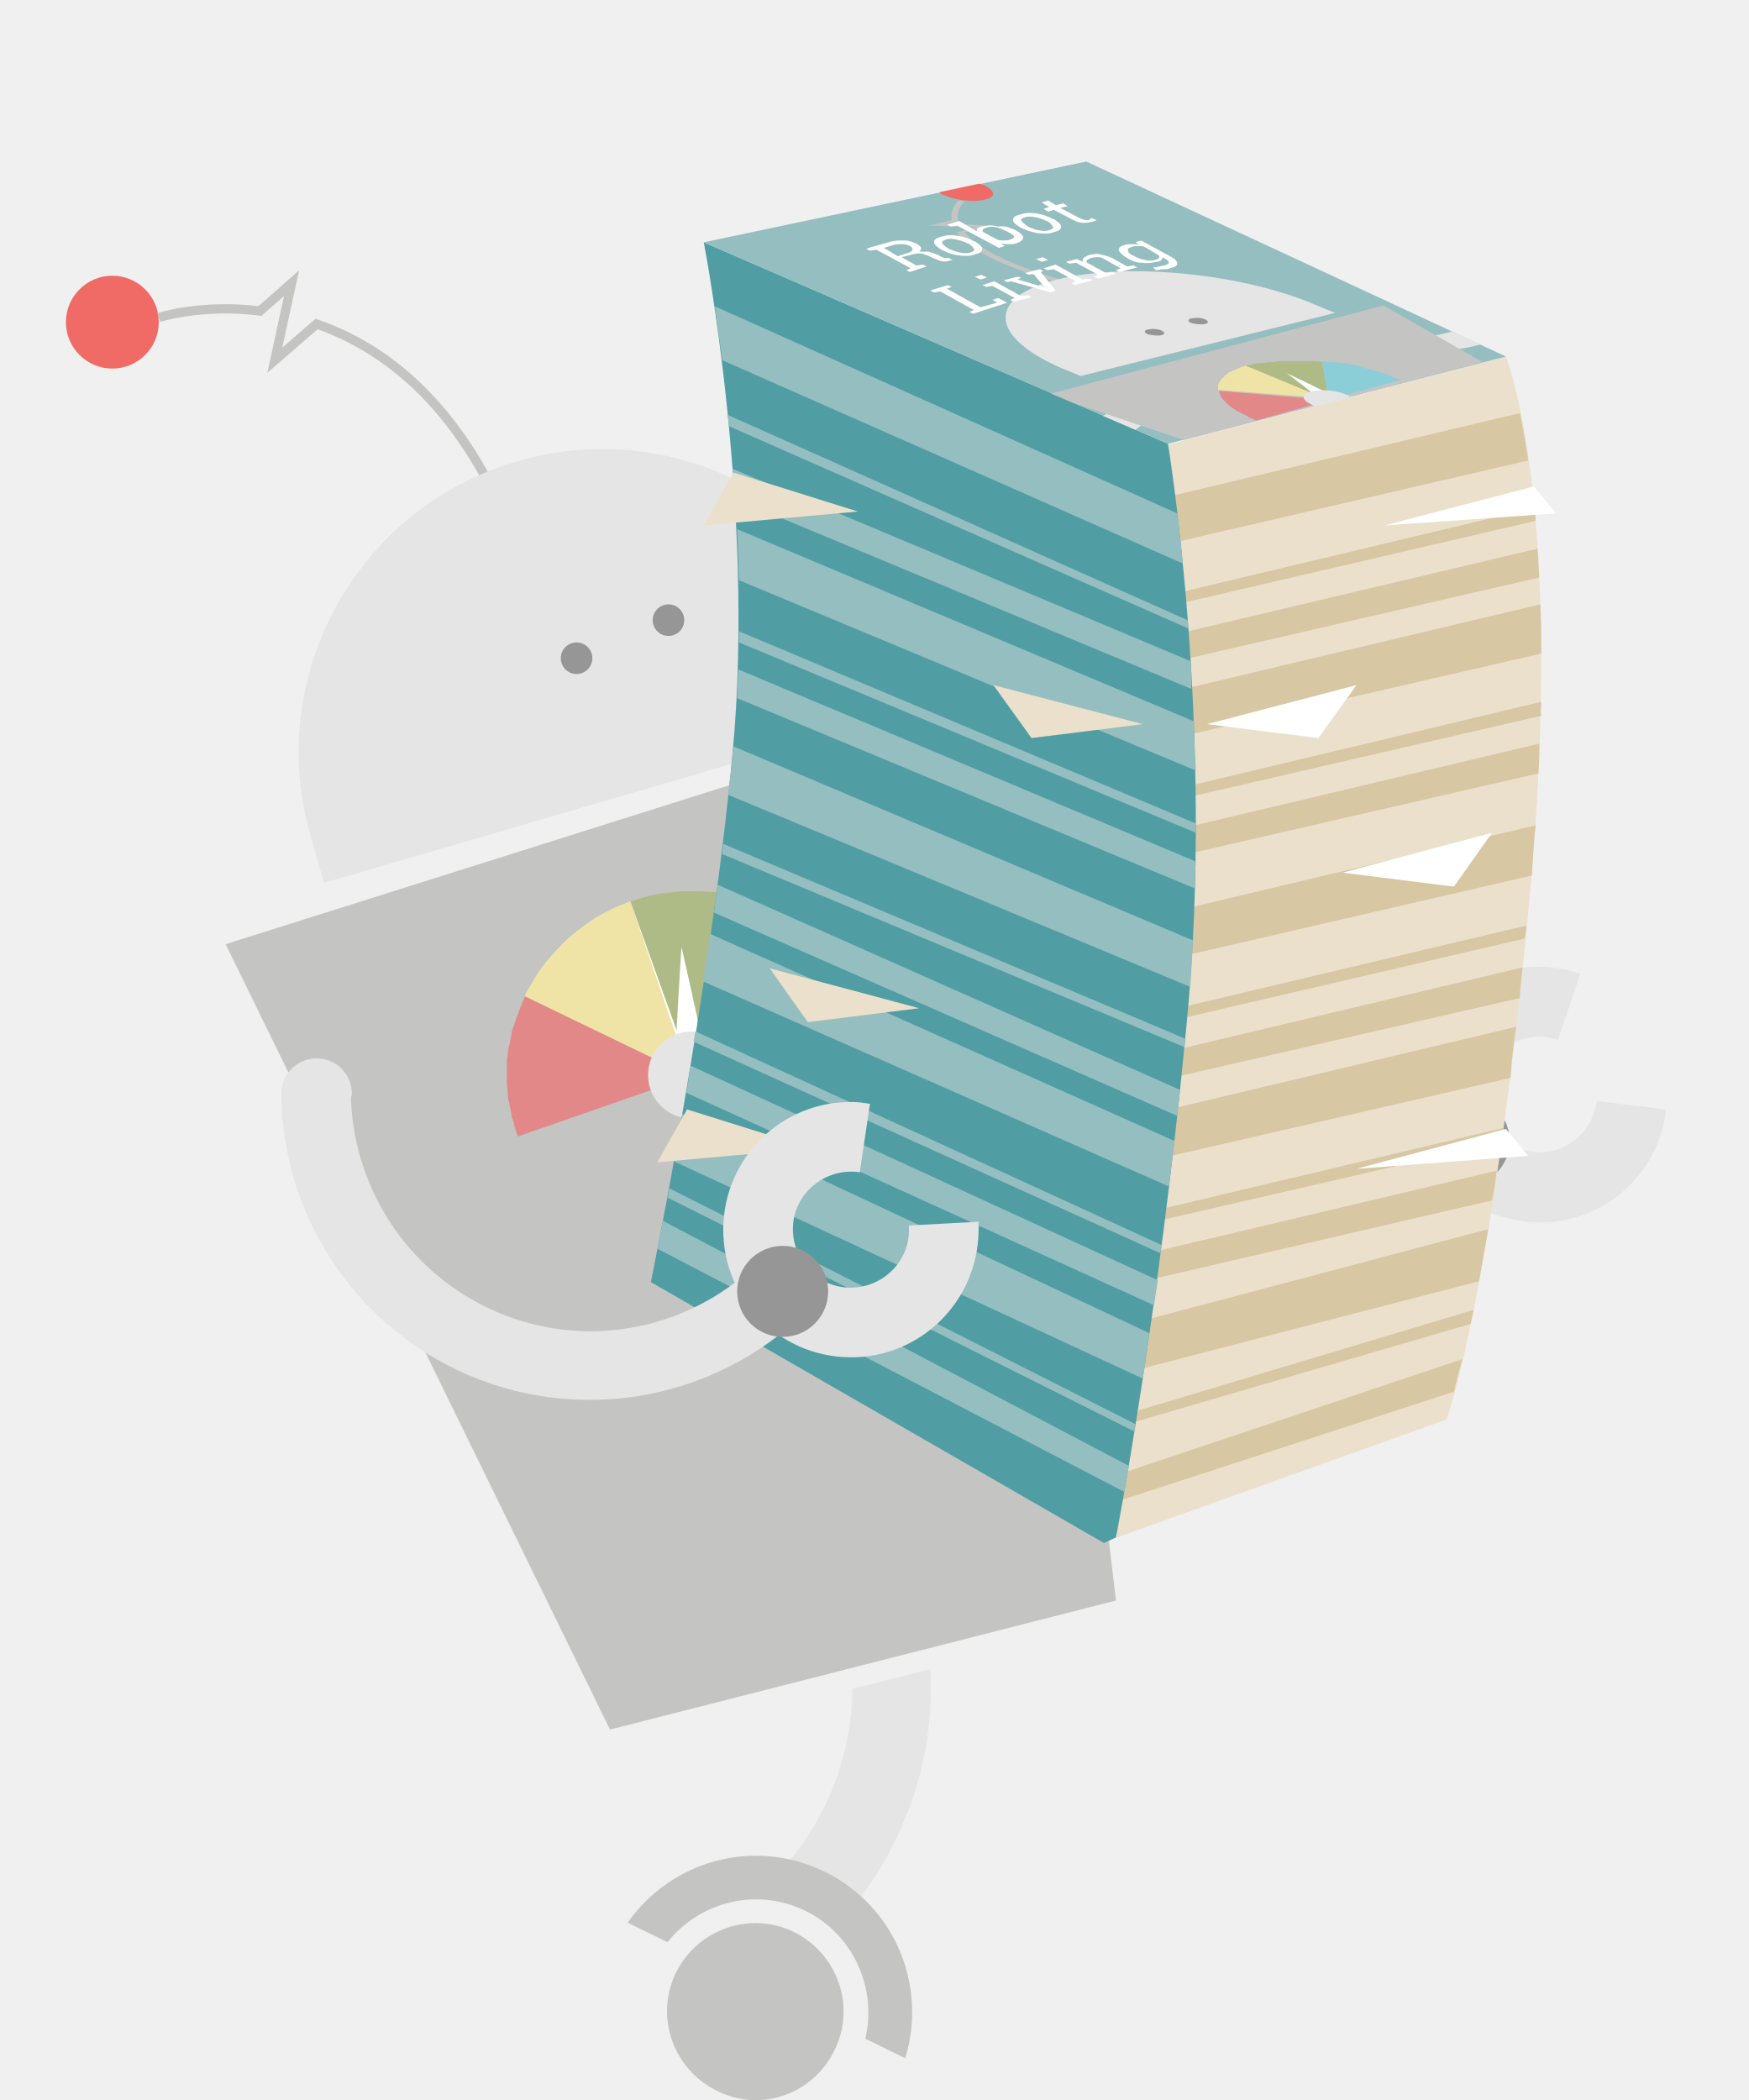
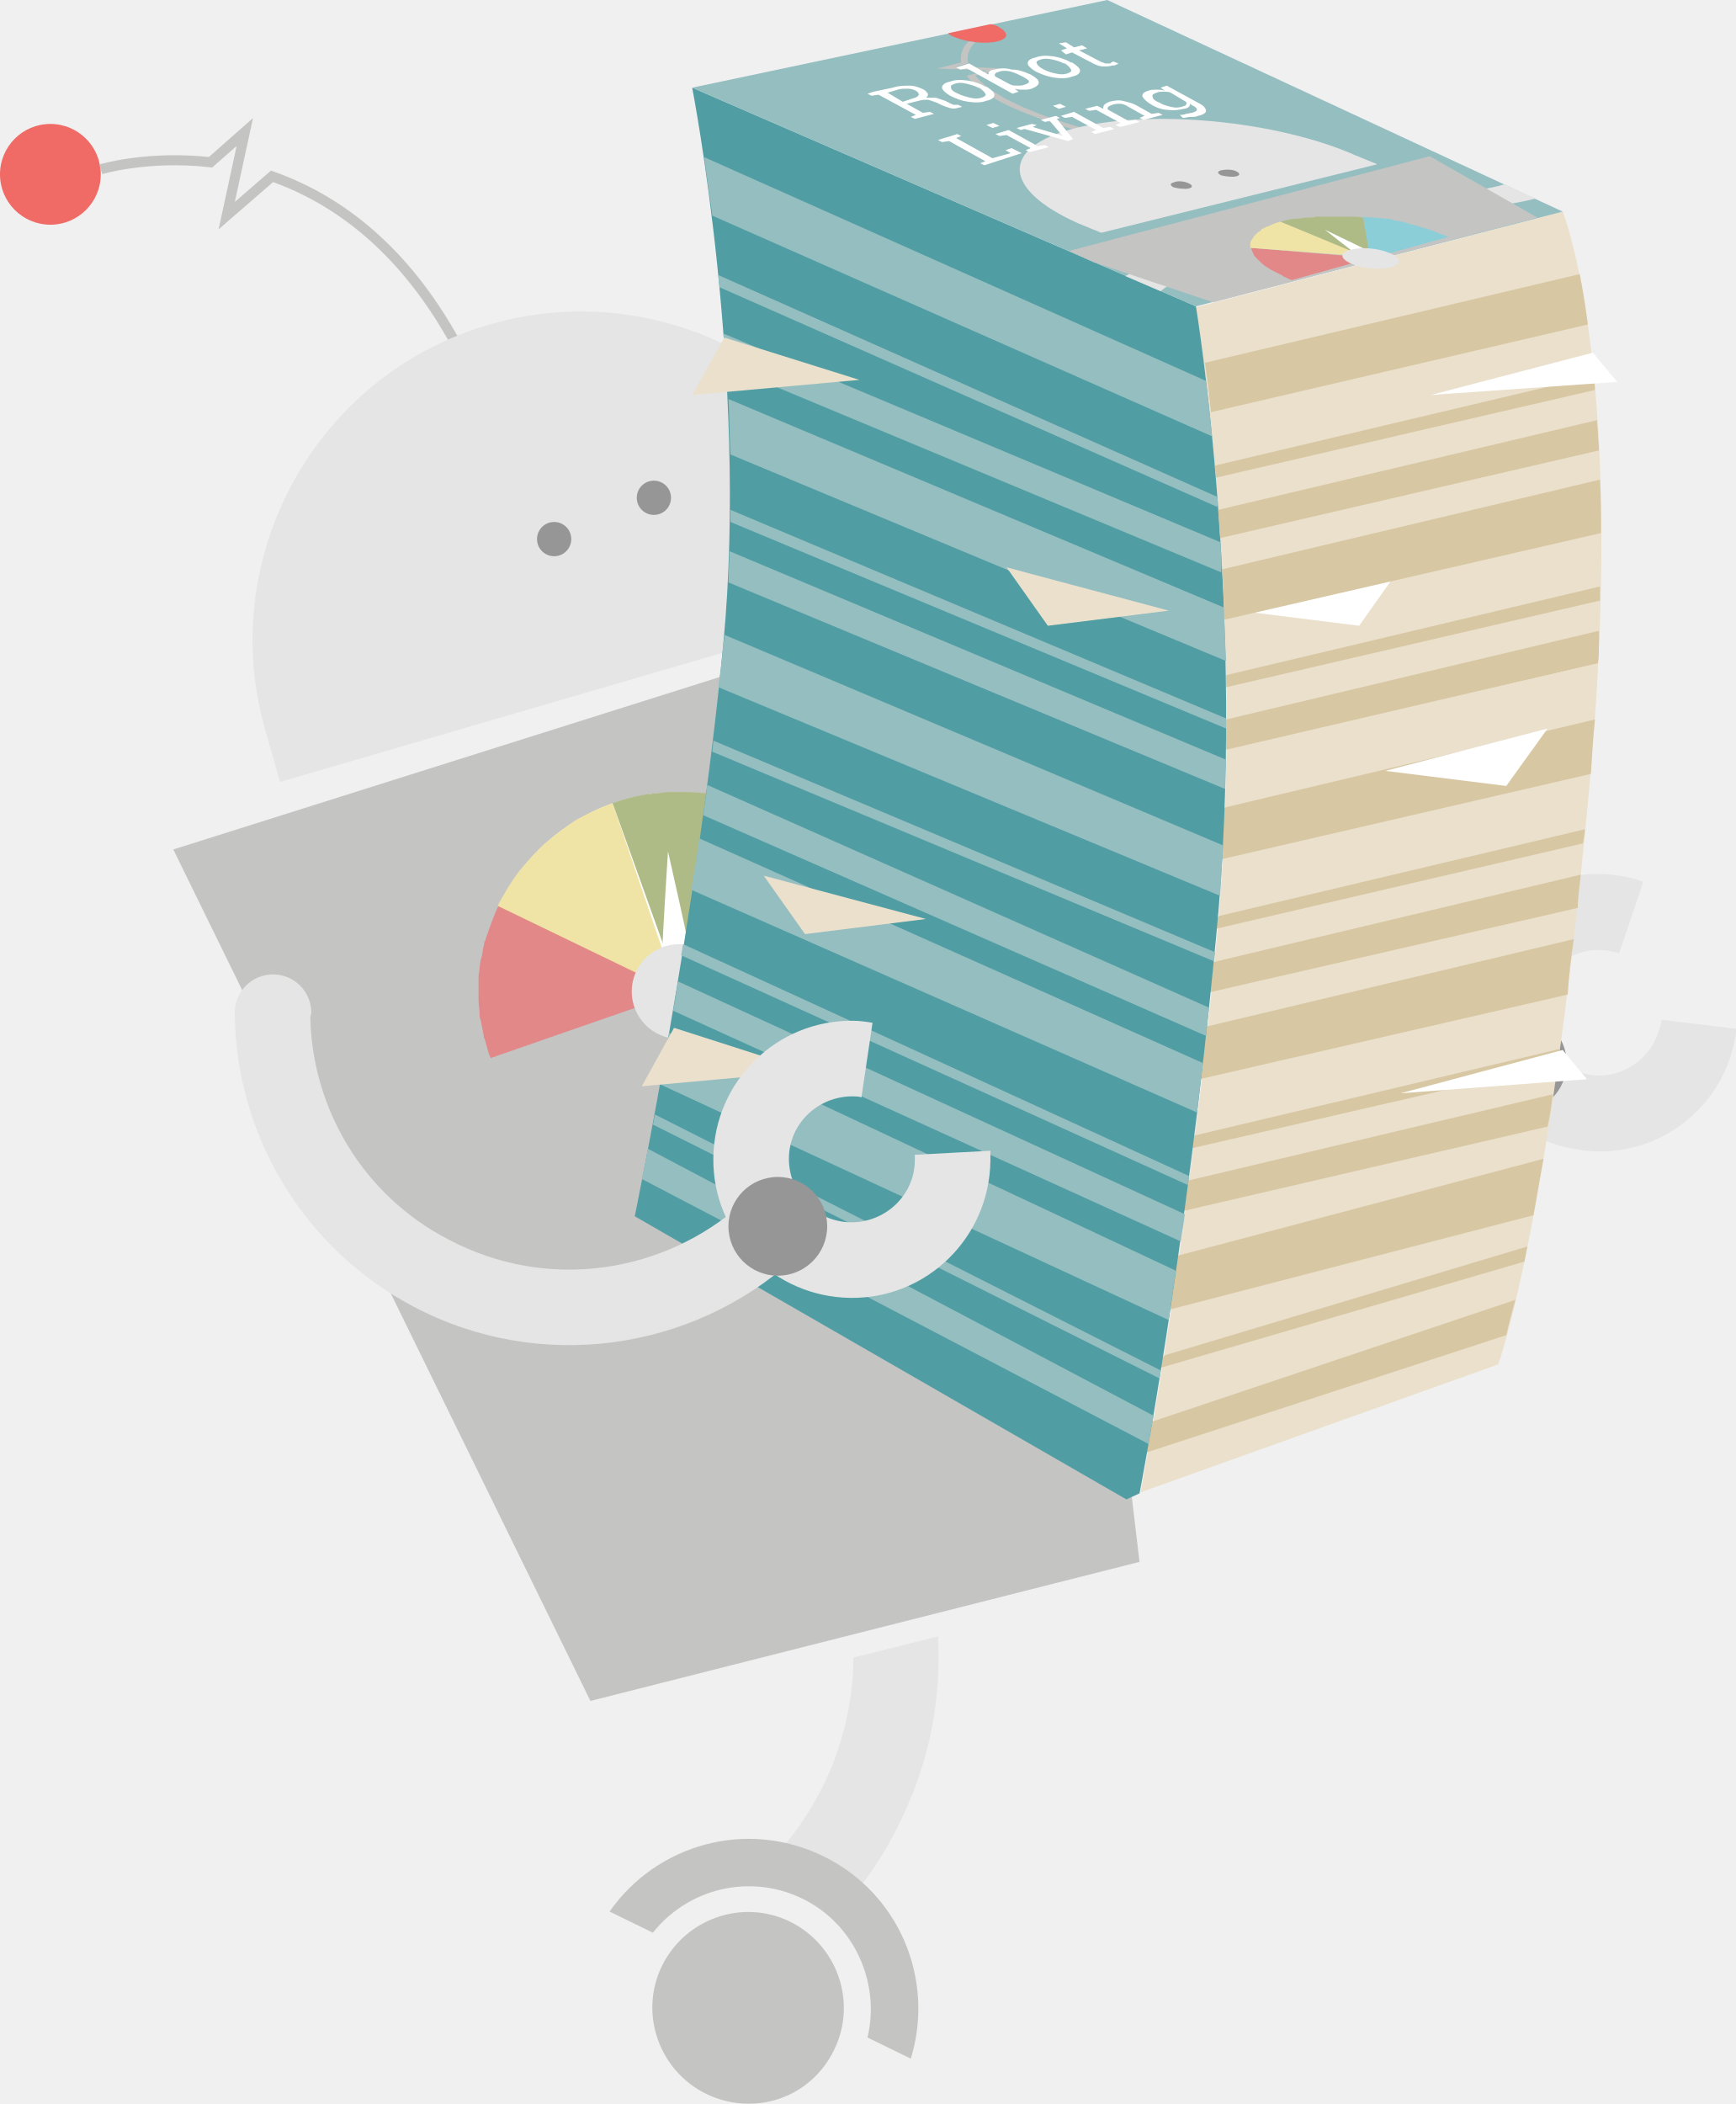
- <svg xmlns="http://www.w3.org/2000/svg" class="large-robot" id="Magazine" width="188.3" height="226.2" viewBox="0 0 188.3 226.2" aria-hidden="true">
-   <style>.magazine0{fill:none}.magazine1{fill:#e5e5e5}.magazine2{fill:#969696}.magazine3{fill:#eae0cc}.magazine4{fill:#d7c7a3}.magazine5{fill:#f06a66}.magazine6{fill:none;stroke:#c4c4c3;stroke-miterlimit:10}.magazine7{fill:#c4c4c3}.magazine8{fill:#FFF}.magazine9{fill:#e28888}.magazine10{fill:#efe4a6}.magazine11{fill:#39c3de}.magazine12{fill:#afbb87}.magazine13{fill:#509ea3}.magazine14{fill:#95bec0}.magazine15{fill:#8cced8}</style>
-   <path class="magazine0" d="M162.2 38.4l-36.4 9.5-5.5 117.7 35.5-12.7s4.9-13.2 8.9-55.7c4-42.6-2.5-58.8-2.5-58.8z" />
-   <path class="magazine1" d="M154.2 121c-7.1 7.7-18.5 10.6-28.7 6.4-9.1-3.7-14.9-12-15.9-21.2l-7.4.8c1.2 11.8 8.8 22.5 20.5 27.3 13.2 5.4 27.9 1.7 37-8.2l-5.5-5.1z" />
-   <path class="magazine1" d="M172 118.6c0 .2 0 .3-.1.5-.7 3.4-4 5.6-7.3 4.9-3.4-.7-5.6-4-4.9-7.3.7-3.4 4-5.6 7.3-4.9.3.1.6.1.8.2l2.4-7.1c-.6-.2-1.2-.4-1.8-.5-7.5-1.5-14.7 3.4-16.1 10.9-1.5 7.5 3.4 14.7 10.9 16.1 7.5 1.5 14.7-3.4 16.1-10.9.1-.3.1-.7.1-1l-7.4-.9z" />
-   <circle class="magazine2" cx="157.7" cy="122.9" r="4.9" />
-   <path class="magazine3" d="M162.2 38.4l-36.4 9.5-5.5 117.7 35.5-12.7s4.9-13.2 8.9-55.7c4-42.6-2.5-58.8-2.5-58.8z" />
-   <path class="magazine4" d="M125.3 58.3v.4l39.3-9.1c-.3-2-.6-3.7-.9-5.1l-38.3 9.1-.1 4.7zM125.4 65.4l40-9.3c0-.5-.1-.9-.1-1.4l-38.6 9.2-1.3 1.5zM165.6 59.1L125 68.7v2.9l40.8-9.4c-.1-1.1-.1-2.1-.2-3.1zM165.9 65.1l-39.2 9.3.6 4.9 38.7-8.9c0-1.9 0-3.7-.1-5.3zM166 75.6l-37.3 8.9-1.3 1.5 38.6-8.9c-.1-.5 0-1 0-1.5zM165.8 80.1L127 89.3v2.9l38.7-8.9c.1-1.2.1-2.2.1-3.2zM165.4 88.9l-39.1 9.3.6 4.9 38.1-8.8c.1-1.9.2-3.7.4-5.4zM164.4 99.7l-36.3 8.6-1.3 1.5 37.4-8.7c.1-.5.2-.9.2-1.4zM164 104.2l-37.4 8.9v2.9l37.1-8.5c0-1.2.2-2.2.3-3.3zM163.3 110.6l-39.5 9.4.6 4.9 38.3-8.8c.1-1.8.3-3.6.6-5.5zM161.9 121.5l-36.3 8.6-1.3 1.5 37.4-8.6c.1-.5.1-1 .2-1.5zM161.2 126.1l-37.2 8.8v2.9l36.7-8.5c.2-1.1.4-2.1.5-3.2zM121.1 147.9l38.2-9.9c.3-1.7.6-3.5 1-5.6l-38.9 10.3-.3 5.2zM158.7 141.1l-36 10.8-1.3 1.5 37-10.8.3-1.5zM120.4 161.7l36.2-11.8c.2-.9.5-2.1.9-3.5l-37 12.4-.1 2.9z" />
-   <circle class="magazine5" cx="12.1" cy="34.7" r="5" />
-   <path class="magazine6" d="M54.8 56.6c-5.6-13.3-13.5-19.2-20.7-21.7l-4.5 3.9 1.8-8.3-3.4 3c-6.3-.8-10.9.7-10.9.7" />
-   <path class="magazine1" d="M55.7 49.7c-17.3 5-27.3 23.2-22.2 40.5l1.4 4.9 62.7-18.3-1.4-4.9c-5-17.3-23.2-27.3-40.5-22.2z" />
-   <circle class="magazine2" cx="62.1" cy="70.9" r="1.7" />
-   <circle class="magazine2" cx="72" cy="66.8" r="1.7" />
-   <path class="magazine7" d="M120.2 172.4l-54.5 13.9-41.4-84.6 84.3-26.6z" />
-   <circle class="magazine8" cx="74.5" cy="115.8" r="19.8" />
-   <path class="magazine7" d="M103.425 126.695L58.57 142.323l-6.514-18.697 44.854-15.628z" />
-   <path class="magazine9" d="M56.6 107.2c-.5 1.1-.9 2.2-1.3 3.4 0 .1 0 .1-.1.2-.1.5-.2 1-.3 1.6 0 .1-.1.2-.1.3-.1.5-.1 1-.2 1.5v2.5c0 .4.1.9.1 1.3 0 .2 0 .4.1.6l.3 1.5c0 .1 0 .3.1.4.2.6.3 1.3.6 1.9l18.7-6.5-17.9-8.7z" />
-   <path class="magazine10" d="M67.9 97.1c-1.1.4-2.2.9-3.3 1.5-.1 0-.1.1-.2.1-.5.3-.9.6-1.3.9-.1.1-.2.1-.3.2-.4.3-.8.6-1.1.9-.1.1-.3.2-.4.3-.3.3-.7.6-1 1l-.4.4c-.3.3-.6.7-.9 1-.1.2-.3.3-.4.5-.3.4-.6.8-.9 1.3-.1.1-.1.2-.2.3-.3.6-.7 1.1-1 1.8l17.8 8.6-6.4-18.8z" />
-   <path class="magazine11" d="M83.1 98c1.1.5 2.1 1.2 3.1 1.9l.1.1c.4.3.8.7 1.2 1 .1.1.2.1.3.2.4.3.7.7 1 1 .1.1.2.2.3.4.3.3.6.7.9 1.1.1.2.3.3.4.5.3.4.5.7.7 1.1.1.2.2.3.3.5.3.4.5.9.7 1.4.1.1.1.2.2.3.3.6.5 1.2.8 1.8l-18.7 6.5L83.1 98z" />
-   <path class="magazine12" d="M67.9 97.1c1.1-.4 2.3-.7 3.5-.9h.2c.5-.1 1.1-.1 1.6-.2h2.4c.5 0 .9.1 1.4.1.2 0 .4 0 .6.1.4.1.9.2 1.3.3.2 0 .4.1.6.1.5.1 1 .3 1.5.5.1 0 .2.1.4.1.6.2 1.2.5 1.8.8l-8.6 17.8-6.7-18.7z" />
-   <path class="magazine8" d="M75.8 113.3c.1.8-.5 1.5-1.4 1.6-.8.1-1.5-.5-1.6-1.4-.1-.8.6-11.5.6-11.5s2.4 10.5 2.4 11.3z" />
-   <circle class="magazine1" cx="74.5" cy="115.8" r="4.7" />
-   <path class="magazine13" d="M125.8 47.8l-50-21.7s5.6 28.6 3.1 55.1c-2.5 26.4-8.8 56.9-8.8 56.9l48.8 28.1 1.3-.6s4.6-23.6 7.6-55.2c3.1-31.8-2-62.6-2-62.6z" />
-   <path class="magazine14" d="M75.8 26.1l41.2-8.7 45.2 21-36.4 9.4z" />
-   <path class="magazine8" d="M130 78l16.1-4.2-4.1 5.7zM146.1 125.9l16.1-4.3 2.4 2.9zM144.6 94l16.1-4.3-4.1 5.8zM149.1 56.6l16.1-4.2 2.4 2.9z" />
-   <path class="magazine1" d="M156.4 35.7c-1.7.5-3.9.8-6.4.8l1.5 1.6c3-.1 5.8-.4 8-1l-3.1-1.4zM122.3 46.3c1-.9 2.8-1.6 5.3-2l-2.7-1.5c-2.6.4-4.7 1.1-6.1 2l3.5 1.5z" />
-   <path class="magazine5" d="M101.9 21.1c1.2.5 3.1.7 4.2.4 1.2-.3 1.1-.9 0-1.5-.2-.1-.5-.2-.7-.2l-4.2.9c.1.2.4.3.7.4z" />
-   <path class="magazine7" d="M115.6 30.9c-6.7-1.8-10.9-3.7-12.5-5.8V25l2-.5-5-.2 2.4-.6c-.2-1.3.7-2.1.8-2.1l.6.1s-1 .8-.7 2.1l-1.3.3 5 .2-3 .7c1.6 2 5.7 3.9 12.1 5.6l-.4.3z" />
-   <path class="magazine1" d="M113.9 30.1c-7.6 1.9-7.4 6.1.3 9.5l2.2.9 27.4-6.8-2.2-.9c-7.7-3.3-20.1-4.6-27.7-2.7z" />
-   <path class="magazine2" d="M125.1 35.6c.4.2.4.4 0 .5-.4.1-1.1 0-1.5-.1-.4-.2-.4-.4 0-.5.4-.1 1-.1 1.5.1zM129.8 34.4c.4.2.4.4 0 .5-.4.1-1.1 0-1.5-.1-.4-.2-.4-.4 0-.5.5-.1 1.1-.1 1.5.1z" />
-   <path class="magazine7" d="M115.6 43.4l11.9 4 32.2-8.4-10.7-6.1-35.8 9.5z" />
-   <path class="magazine9" d="M131.3 42.1c0 .3.2.5.3.8l.3.3s0 .1.1.1l.3.3.1.1c.1.1.3.2.4.3.1 0 .1.1.2.1.1.1.3.2.5.3.1 0 .1.1.2.1l.6.3c.1 0 .1.1.1.1.3.1.6.3.9.4l7.9-2.2-11.9-1z" />
-   <path class="magazine10" d="M134.2 39.4c-.5.1-.9.3-1.3.5h-.1c-.2.1-.3.2-.4.2 0 0-.1 0-.1.1-.1.1-.2.2-.3.2l-.1.1-.2.2-.1.1c-.1.1-.1.2-.2.3 0 0 0 .1-.1.1 0 .1-.1.2-.1.3v.5l11.9.9-8.9-3.5z" />
-   <path class="magazine15" d="M142.4 38.9c.7.1 1.5.1 2.2.2h.1c.3 0 .6.1.9.2h.2c.3.1.6.1.8.2.1 0 .2 0 .3.1.3.1.5.1.8.2.1 0 .2.1.3.1.2.1.5.1.7.2.1 0 .2.1.3.1.3.1.5.2.8.3.1 0 .1 0 .2.1l.9.3-7.9 2.2-.6-4.2z" />
-   <path class="magazine12" d="M134.2 39.4c.5-.1 1-.3 1.6-.3h.1c.3 0 .5-.1.8-.1h.2c.2 0 .5 0 .8-.1h3.5c.4 0 .8 0 1.2.1l.7 4.1-8.9-3.7z" />
-   <path class="magazine8" d="M143.1 42.4c.3.2.2.3-.2.4s-1 0-1.2-.2-3.1-2.4-3.1-2.4 4.2 2 4.5 2.2z" />
-   <path class="magazine1" d="M145 42.5c-1.2-.5-2.9-.6-3.9-.3s-.9.9.2 1.4c.1.1.3.1.4.2l3.7-1c-.1-.2-.2-.2-.4-.3z" />
-   <path class="magazine8" d="M95.7 26.1c.6-.2 1.1-.2 1.7-.2.5 0 1 .2 1.4.4.2.1.4.3.4.4 0 .1 0 .3-.2.4h1l.9.3.4.2c.1.1.3.1.4.2h.5l.4.2-.4.1c-.3.1-.6.1-.9 0-.3-.1-.6-.2-.8-.3l-.4-.2c-.3-.1-.5-.2-.9-.3-.3 0-.6 0-.9.1l-1.2.3 1.6.9.7-.1.4.2-1.8.6-.4-.2.5-.2-3.7-2-.7.1-.4-.2.6-.2 1.8-.5zm1 1.5l.9-.3c.4-.1.6-.2.7-.4 0-.1-.1-.3-.3-.4-.2-.1-.5-.2-.8-.2-.3 0-.7 0-1 .1l-1 .3 1.5.9zM101.4 26.9c-.5-.3-.8-.6-.8-.8 0-.3.3-.5.8-.6.5-.2 1.1-.2 1.8-.1.6.1 1.2.3 1.7.6h.1c.5.3.8.6.8.8 0 .3-.3.5-.8.6-.5.2-1.1.2-1.8.1s-1.2-.3-1.8-.6zm.8-.1c.4.2.8.3 1.2.4.4.1.8.1 1.1 0 .3-.1.5-.2.4-.4-.1-.2-.3-.4-.6-.6h-.1c-.4-.2-.8-.3-1.2-.4-.4-.1-.8-.1-1.1 0-.3.1-.5.2-.4.4 0 .1.2.3.7.6zM109.4 24.8c.5.3.8.5.8.8 0 .2-.2.4-.7.6-.3.1-.5.1-.8.1-.3 0-.6 0-.9-.1l.4.3-.6.2-4.5-2.4-.7.1-.4-.2 1.3-.4 1.9 1.1c0-.1 0-.2.1-.3.1-.1.3-.2.5-.2.5-.1 1-.2 1.7 0 .7-.1 1.2.1 1.9.4zm-.8.2c-.4-.2-.8-.4-1.2-.5-.4-.1-.8-.1-1.1 0-.2.1-.4.1-.4.2-.1.1-.1.2 0 .3l1.5.8c.2.1.5.1.7.1.2 0 .5 0 .7-.1.3-.1.5-.2.4-.4 0 0-.2-.2-.6-.4zM109.9 24.5c-.5-.3-.8-.6-.8-.8 0-.3.3-.5.8-.6.5-.2 1.1-.2 1.8-.1.6.1 1.2.3 1.7.6h.1c.5.3.8.6.8.8 0 .3-.3.5-.8.6-.5.2-1.1.2-1.8.1-.6-.1-1.2-.3-1.8-.6zm.8-.1c.4.2.7.3 1.2.4.4.1.8.1 1.1 0 .3-.1.5-.2.4-.4-.1-.2-.3-.4-.6-.6h-.1c-.4-.2-.7-.3-1.2-.4-.4-.1-.8-.1-1.1 0-.3.1-.5.2-.4.4.1.1.3.3.7.6zM112.9 21.6l.8.5.8-.2.5.3-.8.2 2.1 1.1c.2.1.3.1.5.2h.4c.1 0 .1 0 .2-.1s.1-.1.2-.1l.5.2s-.1.1-.2.1-.2.1-.4.1c-.3.1-.6.1-.9.1-.3 0-.6-.1-1-.3l-2.1-1.1-.6.2-.5-.3.6-.2-.8-.5.7-.2zM104.8 33.8l-.4-.2.5-.2-3.6-2-.7.1-.4-.2.6-.2.7-.2.6-.2.4.2-.5.2 3.6 2 1.8-.5-.5-.3.6-.2 1 .5-3.7 1.2zM108.8 32.3l.5-.2-2.4-1.3-.7.1-.4-.2 1.3-.4 2.9 1.6.7-.1.4.2-1.9.5-.4-.2zm-2.5-2.4l-.7.2-.6-.3.7-.2.6.3zM110 29.9l-.4.2 2.7.8.3.1-.2-.2-1.1-1.3-.5.1-.4-.2 1.6-.4.4.2-.3.1 1.6 2-.5.2-4.3-1.2-.4.1-.4-.2 1.5-.4.4.1zM115.4 30.5l.5-.2-2.4-1.3-.7.1-.4-.2 1.3-.4 2.9 1.6.7-.1.4.2-1.9.5-.4-.2zm-2.5-2.5l-.7.2-.6-.3.7-.2.6.3zM117.8 29.8l.5-.2-2.4-1.3-.7.1-.4-.2 1.2-.3.6.3c0-.1 0-.3.1-.4.1-.1.3-.2.5-.3.4-.1.9-.2 1.3-.1s.9.2 1.3.4l1.6.9.7-.1.4.2-1.9.5-.4-.2.5-.2-1.6-.9c-.3-.2-.6-.3-.8-.3-.3 0-.5 0-.8.1-.2.1-.3.1-.4.2-.1.1-.1.2 0 .3l2 1.1.7-.1.4.2-1.9.5-.5-.2zM121.4 27.8c-.5-.3-.8-.6-.9-.8-.1-.3.2-.5.6-.6.2-.1.5-.1.8-.1.3 0 .5 0 .8.1l-.4-.3.6-.2 3.3 1.8c.4.2.6.5.6.7 0 .2-.3.4-.8.5-.2.1-.4.1-.7.1-.3 0-.5.1-.8.1l-.3-.3c.2 0 .4 0 .6-.1.2 0 .4-.1.6-.1.3-.1.5-.2.5-.3 0-.1-.1-.3-.4-.4l-.3-.2c0 .1 0 .2-.1.3-.1.1-.3.2-.5.2-.5.1-1 .2-1.6.1-.6 0-1.1-.2-1.6-.5zm.8-.2c.3.2.7.3 1.1.4.4.1.7.1 1.1 0 .2-.1.4-.1.4-.2.1-.1.1-.2 0-.3l-1.5-.9c-.2-.1-.5-.1-.7-.1-.2 0-.5 0-.7.1-.3.1-.5.2-.4.4 0 .2.2.4.7.6z" />
-   <path class="magazine14" d="M126.8 55.3L77 33c.2 1.7.5 3.6.8 5.8l49.6 21.9c-.2-2-.4-3.8-.6-5.4zM127.9 66.8L78.4 44.7c0 .4.1.8.1 1.2L128 67.7c0-.3-.1-.6-.1-.9zM128.2 71.2L78.9 50.5c.1 1.1.2 2.1.2 3.2l49.2 20.5c.1-1.1 0-2-.1-3zM128.6 77.7L79.4 57c.1 1.8.1 3.6.2 5.5L128.8 83c-.1-1.9-.2-3.6-.2-5.3zM128.8 89.7v-1L79.6 68v1.2l49.2 20.5zM128.7 95.7c0-1 0-1.9.1-2.9L79.5 72.1c0 1-.1 2-.1 3.1l49.3 20.5zM128.2 106.3c.1-1.7.2-3.4.3-5L79 80.4c0 .2 0 .5-.1.7-.1 1.5-.3 3-.5 4.5l49.8 20.7zM127.6 112.8c0-.3.1-.6.1-.9l-49.8-21c0 .4-.1.7-.1 1.1l49.8 20.8zM126.8 120.2c.1-.9.2-1.8.3-2.8L77.3 95.3c-.1 1-.3 2-.4 3l49.9 21.9zM125.9 127.8c.2-1.6.4-3.3.6-4.9l-50-22.3c-.2 1.7-.5 3.4-.8 5.1l50.2 22.1zM125 135c0-.3.1-.6.1-.9l-50.2-23c-.1.4-.1.7-.2 1.1L125 135zM124.3 140.6c.1-.9.3-1.8.4-2.7l-50.3-23.1c-.2 1-.3 2-.5 2.9l50.4 22.9zM123.1 148.5c.2-1.6.5-3.2.7-4.9L73.5 120c-.3 1.8-.6 3.5-.9 5.1l50.5 23.4zM122.2 154.2c0-.3.1-.6.1-.8L72.1 128c-.1.4-.1.7-.2 1l50.3 25.2zM121.1 160.7c.1-.8.3-1.8.5-2.8l-50.2-26.4c-.2 1.1-.4 2.2-.6 3l50.3 26.2z" />
-   <path class="magazine3" d="M92.4 55.1L79 50.9l-3.2 5.7zM123.1 78L107 73.8l4.1 5.7zM99 108.6l-16.1-4.3 4.1 5.8zM87.4 123.7L74 119.5l-3.2 5.7z" />
-   <path class="magazine1" d="M80.8 136.8c-7.8 7-19.4 8.8-29.2 3.6-8.5-4.5-13.5-13.1-13.8-22.1 0-.2.1-.3.1-.5 0-2.1-1.7-3.8-3.8-3.8s-3.8 1.7-3.8 3.8v.1c.1 11.8 6.6 23.2 17.8 29.1 12.6 6.6 27.6 4.3 37.6-4.7l-4.9-5.5z" />
-   <path class="magazine1" d="M97.9 132v.5c0 3.5-2.9 6.2-6.3 6.2-3.5 0-6.2-2.9-6.2-6.3 0-3.5 2.9-6.2 6.3-6.2.3 0 .6 0 .9.1l1.1-7.4c-.6-.1-1.3-.2-1.9-.2-7.6-.1-13.8 6-13.9 13.6-.1 7.6 6 13.8 13.6 13.9 7.6.1 13.8-6 13.9-13.6v-1l-7.5.4z" />
-   <circle class="magazine2" cx="84.3" cy="139.1" r="4.9" />
-   <path class="magazine1" d="M100.2 179.8l-8.4 2.1c0 3.7-.8 7.6-2.3 11.2-1.6 3.7-3.8 6.9-6.5 9.5 1.5.3 2.9.7 4.3 1.4s2.6 1.5 3.7 2.4c2.6-2.9 4.7-6.3 6.3-10.1 2.3-5.3 3.2-11 2.9-16.5z" />
-   <path class="magazine7" d="M71.9 209.2c3.5-4.4 9.6-5.9 14.8-3.4 5.2 2.5 7.8 8.4 6.5 13.8l4.3 2.1c2.4-7.8-1.1-16.4-8.7-20.1-7.6-3.7-16.5-1.2-21.2 5.5l4.3 2.1z" />
-   <path class="magazine7" d="M77.2 225.2c-4.7-2.3-6.7-8-4.4-12.7 2.3-4.7 8-6.7 12.7-4.4 4.7 2.3 6.7 8 4.4 12.7-2.3 4.8-8 6.8-12.7 4.4" />
+ <svg xmlns="http://www.w3.org/2000/svg" class="large-robot" id="robot-magazine" width="172.3" height="208.8" viewBox="-219 292.2 172.3 208.8">
+   <style>.robot-magazine0{fill:#e5e5e5}.robot-magazine1{fill:#969696}.robot-magazine2{fill:#eae0cc}.robot-magazine3{fill:#d7c7a3}.robot-magazine4{fill:none}.robot-magazine5{fill:#f06a66}.robot-magazine6{fill:none;stroke:#c4c4c3;stroke-miterlimit:10}.robot-magazine7{fill:#c4c4c3}.robot-magazine8{fill:#FFF}.robot-magazine9{fill:#e28888}.robot-magazine10{fill:#efe4a6}.robot-magazine11{fill:#39c3de}.robot-magazine12{fill:#afbb87}.robot-magazine13{fill:#509ea3}.robot-magazine14{fill:#95bec0}.robot-magazine15{fill:#8cced8}</style>
+   <path class="robot-magazine0" d="M-71.9 395.8c-7.1 7.7-18.5 10.6-28.7 6.4-9.1-3.7-14.9-12-15.9-21.2l-7.4.8c1.2 11.8 8.8 22.5 20.5 27.3 13.2 5.4 27.9 1.7 37-8.2l-5.5-5.1z" />
+   <path class="robot-magazine0" d="M-54.1 393.4c0 .2 0 .3-.1.5-.7 3.4-4 5.6-7.3 4.9-3.4-.7-5.6-4-4.9-7.3.7-3.4 4-5.6 7.3-4.9.3.1.6.1.8.2l2.4-7.1c-.6-.2-1.2-.4-1.8-.5-7.5-1.5-14.7 3.4-16.1 10.9-1.5 7.5 3.4 14.7 10.9 16.1 7.5 1.5 14.7-3.4 16.1-10.9.1-.3.1-.7.1-1l-7.4-.9z" />
+   <circle class="robot-magazine1" cx="-68.4" cy="397.7" r="4.9" />
+   <path class="robot-magazine2" d="M-63.9 313.2l-36.4 9.5s5.1 30.8 2.1 62.4c-3 31.7-7.6 55.2-7.6 55.2l35.5-12.7s4.9-13.2 8.9-55.7c4.1-42.5-2.5-58.7-2.5-58.7z" />
+   <path class="robot-magazine3" d="M-60.7 363.6l-39.1 9.3.6 4.9 38.1-8.8c.1-1.8.2-3.6.4-5.4zM-61.7 374.5l-36.3 8.6-1.3 1.5 37.4-8.7c.1-.5.2-1 .2-1.4zM-62.1 379l-37.4 8.9v2.9l37.1-8.5c0-1.2.2-2.3.3-3.3zM-62.8 385.4l-39.5 9.4.6 4.9 38.3-8.8c.1-1.8.3-3.6.6-5.5zM-64.2 396.3l-36.3 8.6-1.3 1.5 37.4-8.6c.1-.5.1-1 .2-1.5zM-64.9 400.8l-37.2 8.8v2.9l36.7-8.5c.2-1 .4-2 .5-3.2zM-105 422.7l38.2-9.9c.3-1.7.6-3.5 1-5.6l-38.9 10.3-.3 5.2zM-67.4 415.9l-36 10.8-1.3 1.5 37-10.8.3-1.5zM-105.7 436.5l36.2-11.8c.2-.9.5-2.1.9-3.5l-37 12.4-.1 2.9z" />
+   <path class="robot-magazine4" d="M-63.9 313.2l-36.4 9.5-5.5 117.7 35.5-12.7s4.9-13.2 8.9-55.7c4.1-42.6-2.5-58.8-2.5-58.8z" />
+   <circle class="robot-magazine5" cx="-214" cy="309.5" r="5" />
+   <path class="robot-magazine6" d="M-171.3 331.4c-5.6-13.3-13.6-19.2-20.7-21.7l-4.5 3.9 1.8-8.3-3.4 3c-6.3-.7-10.9.7-10.9.7" />
+   <path class="robot-magazine0" d="M-170.4 324.4c-17.3 5-27.3 23.2-22.2 40.5l1.4 4.9 62.7-18.3-1.4-4.9c-5-17.2-23.2-27.2-40.5-22.2z" />
+   <circle class="robot-magazine1" cx="-164" cy="345.7" r="1.7" />
+   <circle class="robot-magazine1" cx="-154.1" cy="341.6" r="1.7" />
+   <path class="robot-magazine7" d="M-105.9 447.2l-54.5 13.8-41.4-84.5 84.3-26.6z" />
+   <circle class="robot-magazine8" cx="-151.6" cy="390.6" r="19.8" />
+   <path class="robot-magazine7" d="M-174.044 398.353l44.854-15.628 6.514 18.698-44.854 15.627z" />
+   <path class="robot-magazine9" d="M-169.5 382c-.5 1.1-.9 2.2-1.3 3.4 0 .1 0 .1-.1.2-.1.5-.2 1-.3 1.6 0 .1-.1.2-.1.3-.1.5-.1 1-.2 1.5v2.5c0 .4.1.9.1 1.3 0 .2 0 .4.1.6l.3 1.5c0 .1 0 .3.1.4.2.6.3 1.3.6 1.9l18.7-6.5-17.9-8.7z" />
+   <path class="robot-magazine10" d="M-158.2 371.9c-1.1.4-2.2.9-3.3 1.5-.1 0-.1.1-.2.1-.5.3-.9.6-1.3.9-.1.1-.2.1-.3.2-.4.3-.8.6-1.1.9-.1.1-.3.2-.4.3-.3.3-.7.6-1 1l-.4.4c-.3.3-.6.7-.9 1-.1.2-.3.3-.4.5-.3.4-.6.8-.9 1.3-.1.1-.1.2-.2.3-.3.6-.7 1.1-1 1.8l17.8 8.6-6.4-18.8z" />
+   <path class="robot-magazine11" d="M-143 372.8c1.1.5 2.1 1.2 3.1 1.9l.1.1c.4.3.8.7 1.2 1 .1.1.2.1.3.2.4.3.7.7 1 1 .1.1.2.2.3.4.3.3.6.7.9 1.1.1.2.3.3.4.5.3.4.5.7.7 1.1.1.2.2.3.3.5.3.4.5.9.7 1.4.1.1.1.2.2.3.3.6.5 1.2.8 1.8l-18.7 6.5 8.7-17.8z" />
+   <path class="robot-magazine12" d="M-158.2 371.9c1.1-.4 2.3-.7 3.5-.9h.2c.5-.1 1.1-.1 1.6-.2h2.4c.5 0 .9.1 1.4.1.2 0 .4 0 .6.1.4.1.9.2 1.3.3.2 0 .4.1.6.1.5.1 1 .3 1.5.5.1 0 .2.1.4.1.6.2 1.2.5 1.8.8l-8.6 17.8-6.7-18.7z" />
+   <path class="robot-magazine8" d="M-150.3 388c.1.8-.5 1.5-1.4 1.6-.8.1-1.5-.5-1.6-1.4-.1-.8.6-11.5.6-11.5s2.4 10.5 2.4 11.3z" />
+   <circle class="robot-magazine0" cx="-151.6" cy="390.6" r="4.7" />
+   <path class="robot-magazine13" d="M-100.3 322.6l-50-21.7s5.6 28.6 3.1 55.1-8.8 56.9-8.8 56.9l48.8 28.1 1.3-.6s4.6-23.6 7.6-55.2c3.1-31.8-2-62.6-2-62.6z" />
+   <path class="robot-magazine14" d="M-150.3 300.9l41.2-8.7 45.2 21-36.4 9.4z" />
+   <path class="robot-magazine8" d="M-96.1 352.8l16.1-4.3-4.1 5.8zM-80 400.7l16.1-4.3 2.4 2.9zM-81.5 368.7l16.1-4.2-4.1 5.7z" />
+   <path class="robot-magazine0" d="M-69.7 310.5c-1.7.5-3.9.8-6.4.8l1.5 1.6c3-.1 5.8-.4 8-1l-3.1-1.4zM-103.8 321.1c1-.9 2.8-1.6 5.3-2l-2.7-1.5c-2.6.4-4.7 1.1-6.1 2l3.5 1.5z" />
+   <path class="robot-magazine1" d="M-89.7 329.6c.9.5.6 1.1-.7 1.3-1.3.2-3.2-.1-4.1-.6s-.6-1.1.7-1.3c1.3-.2 3.2.1 4.1.6z" />
+   <path class="robot-magazine5" d="M-124.2 295.9c1.2.5 3.1.7 4.2.4 1.2-.3 1.1-.9 0-1.5-.2-.1-.5-.2-.7-.2l-4.2.9c.2.2.4.3.7.4z" />
+   <path class="robot-magazine7" d="M-110.5 305.6c-6.7-1.8-10.9-3.7-12.5-5.8v-.1l2-.5-5-.2 2.4-.6c-.2-1.3.7-2.1.8-2.1l.6.1s-1 .8-.7 2.1l-1.3.3 5 .2-3 .7c1.6 2 5.7 3.9 12.1 5.6l-.4.3z" />
+   <path class="robot-magazine0" d="M-112.2 304.9c-7.6 1.9-7.4 6.1.3 9.5l2.2.9 27.4-6.8-2.2-.9c-7.7-3.4-20.1-4.6-27.7-2.7z" />
+   <path class="robot-magazine1" d="M-101 310.4c.4.2.4.4 0 .5-.4.1-1.1 0-1.5-.1-.4-.2-.4-.4 0-.5.4-.2 1.1-.1 1.5.1zM-96.3 309.2c.4.2.4.4 0 .5s-1.1 0-1.5-.1c-.4-.2-.4-.4 0-.5.5-.1 1.1-.1 1.5.1z" />
+   <path class="robot-magazine7" d="M-110.5 318.2l11.9 4 32.2-8.4-10.7-6.1-35.8 9.4z" />
+   <path class="robot-magazine9" d="M-94.8 316.8c0 .3.2.5.3.8l.3.3s0 .1.1.1l.3.3.1.1c.1.1.3.2.4.3.1 0 .1.1.2.1.1.1.3.2.5.3.1 0 .1.1.2.1l.6.3c.1 0 .1.1.1.1.3.1.6.3.9.4l7.9-2.2-11.9-1z" />
+   <path class="robot-magazine10" d="M-91.9 314.2c-.5.1-.9.3-1.3.5h-.1c-.2.1-.3.2-.4.2 0 0-.1 0-.1.1-.1.1-.2.2-.3.2l-.1.1-.2.2-.1.1c-.1.1-.1.2-.2.3 0 0 0 .1-.1.1 0 .1-.1.2-.1.3v.5l11.9.9-8.9-3.5z" />
+   <path class="robot-magazine15" d="M-83.7 313.7c.7.1 1.5.1 2.2.2h.1c.3 0 .6.1.9.2h.2c.3.1.6.1.8.2.1 0 .2 0 .3.1.3.1.5.1.8.2.1 0 .2.1.3.1.2.1.5.1.7.2.1 0 .2.1.3.1.3.1.5.2.8.3.1 0 .1 0 .2.1l.9.3-7.9 2.2-.6-4.2z" />
+   <path class="robot-magazine12" d="M-91.9 314.2c.5-.1 1-.3 1.6-.3h.1c.3 0 .5-.1.8-.1h.2c.2 0 .5 0 .8-.1h3.5c.4 0 .8 0 1.2.1l.7 4.1-8.9-3.7z" />
+   <path class="robot-magazine8" d="M-83 317.2c.3.2.2.3-.2.4s-1 0-1.2-.2c-.3-.2-3.1-2.4-3.1-2.4s4.2 2 4.5 2.2z" />
+   <path class="robot-magazine0" d="M-81.1 317.3c1.2.5 1.3 1.1.2 1.4-1 .3-2.8.2-3.9-.3-1.2-.5-1.3-1.1-.2-1.4 1.1-.3 2.7-.2 3.9.3z" />
+   <path class="robot-magazine8" d="M-130.4 300.9c.6-.2 1.1-.2 1.7-.2.5 0 1 .2 1.4.4.2.1.3.3.4.4 0 .1 0 .3-.2.4h1l.9.3.4.2c.1.1.3.1.4.2h.5l.4.2-.4.1c-.3.1-.6.1-.9 0-.3-.1-.6-.2-.8-.3l-.4-.2c-.3-.1-.5-.2-.9-.3-.3 0-.6 0-.9.1l-1.2.3 1.6.9.7-.1.4.2-1.9.5-.4-.2.5-.2-3.7-2-.7.1-.4-.2.6-.2 1.9-.4zm1 1.4l.9-.3c.4-.1.6-.2.7-.4 0-.1-.1-.3-.3-.4-.2-.1-.5-.2-.8-.2s-.7 0-1 .1l-1 .3 1.5.9zM-124.7 301.7c-.5-.3-.8-.6-.8-.8 0-.3.3-.5.8-.6.5-.2 1.1-.2 1.8-.1.6.1 1.2.3 1.7.6h.1c.5.3.8.6.8.8 0 .3-.3.5-.8.6-.5.2-1.1.2-1.8.1s-1.2-.3-1.8-.6zm.8-.2c.4.2.8.3 1.2.4.4.1.8.1 1.1 0 .3-.1.5-.2.4-.4-.1-.2-.3-.4-.6-.6h-.1c-.4-.2-.8-.3-1.2-.4-.4-.1-.8-.1-1.1 0-.3.1-.5.2-.4.4 0 .2.2.4.7.6zM-116.7 299.6c.5.3.8.5.8.8 0 .2-.2.4-.7.6-.3.1-.5.1-.8.1s-.6 0-.9-.1l.4.3-.6.2-4.5-2.5-.7.1-.4-.2 1.3-.4 1.9 1.1c0-.1 0-.2.1-.3s.3-.2.5-.2c.5-.1 1-.2 1.7 0 .7 0 1.2.2 1.9.5zm-.8.2c-.4-.2-.8-.4-1.2-.5-.4-.1-.8-.1-1.1 0-.2.1-.4.1-.4.2-.1.1-.1.2 0 .3l1.5.8c.2.1.5.1.7.1s.5 0 .7-.1c.3-.1.5-.2.4-.4 0 0-.2-.2-.6-.4zM-116.2 299.3c-.5-.3-.8-.6-.8-.8 0-.3.3-.5.8-.6.5-.2 1.1-.2 1.8-.1.6.1 1.2.3 1.7.6h.1c.5.3.8.6.8.8 0 .3-.3.5-.8.6-.5.2-1.1.2-1.8.1-.6-.1-1.2-.3-1.8-.6zm.8-.2c.4.2.7.3 1.2.4.4.1.8.1 1.1 0 .3-.1.5-.2.4-.4-.1-.2-.3-.4-.6-.6h-.1c-.4-.2-.7-.3-1.2-.4-.4-.1-.8-.1-1.1 0-.3.1-.5.2-.4.4.1.2.3.4.7.6zM-113.2 296.4l.8.5.8-.2.5.3-.8.2 2.1 1.1c.2.1.3.1.5.2h.4c.1 0 .1 0 .2-.1.1 0 .1-.1.2-.1l.5.2s-.1.1-.2.1c-.1.1-.2.1-.4.1-.3.1-.6.1-.9.1s-.6-.1-1-.3l-2.1-1.1-.6.2-.5-.4.6-.2-.8-.5.7-.1zM-121.3 308.6l-.4-.2.5-.2-3.6-2-.7.1-.4-.2.6-.2.7-.2.6-.2.4.2-.5.2 3.6 2 1.8-.5-.5-.3.6-.2 1 .5-3.7 1.2zM-117.2 307.1l.5-.2-2.4-1.3-.7.1-.4-.2 1.3-.4 2.9 1.6.7-.1.4.2-1.9.5-.4-.2zm-2.6-2.4l-.7.2-.6-.3.7-.2.6.3zM-116.1 304.6l-.4.2 2.7.8.3.1-.2-.2-1.1-1.3-.5.1-.4-.2 1.5-.4.4.2-.3.1 1.6 2-.5.2-4.3-1.2-.4.1-.4-.2 1.5-.4.5.1zM-110.7 305.3l.5-.2-2.4-1.3-.7.1-.4-.2 1.3-.4 2.9 1.6.7-.1.4.2-1.9.5-.4-.2zm-2.5-2.5l-.7.2-.6-.3.7-.2.6.3zM-108.3 304.6l.5-.2-2.4-1.3-.7.1-.4-.2 1.2-.3.6.3c0-.1 0-.3.1-.4s.3-.2.5-.3c.4-.1.9-.2 1.3-.1s.9.2 1.3.4l1.6.9.7-.1.4.2-1.9.5-.4-.2.5-.2-1.6-.9c-.3-.2-.6-.3-.8-.3-.3 0-.5 0-.8.1-.2.1-.3.1-.4.2s-.1.2 0 .3l2 1.1.7-.1.4.2-1.9.5-.5-.2zM-104.7 302.6c-.5-.3-.8-.6-.9-.8-.1-.3.2-.5.6-.6.2-.1.5-.1.8-.1s.5 0 .8.1l-.4-.3.6-.2 3.3 1.8c.4.2.6.5.6.7s-.3.4-.8.5c-.2.1-.4.1-.7.1-.3 0-.5.1-.8.1l-.3-.3c.2 0 .4 0 .6-.1.2 0 .4-.1.6-.1.3-.1.5-.2.5-.3s-.1-.3-.4-.4l-.3-.2c0 .1 0 .2-.1.3s-.3.2-.5.2c-.5.1-1 .2-1.6.1-.5 0-1.1-.2-1.6-.5zm.8-.2c.3.2.7.3 1.1.4s.7.1 1.1 0c.2-.1.4-.1.4-.2.1-.1.1-.2 0-.3l-1.5-.9c-.2-.1-.5-.1-.7-.1s-.5 0-.7.1c-.3.1-.5.2-.4.4 0 .2.2.4.7.6z" />
+   <path class="robot-magazine14" d="M-99.3 330l-49.8-22.2c.2 1.7.5 3.6.8 5.8l49.6 21.9c-.2-2-.4-3.9-.6-5.5zM-98.2 341.5l-49.5-22c0 .4.1.8.1 1.2l49.4 21.8c.1-.3.1-.6 0-1zM-97.9 346l-49.3-20.7c.1 1.1.2 2.1.2 3.2l49.2 20.5c.1-1.1 0-2.1-.1-3zM-97.5 352.5l-49.2-20.7c.1 1.8.1 3.6.2 5.5l49.2 20.5c-.1-1.9-.2-3.6-.2-5.3zM-97.3 364.5v-1l-49.2-20.7v1.2l49.2 20.5zM-98.5 387.6c0-.3.1-.6.1-.9l-49.8-21c0 .4-.1.7-.1 1.1l49.8 20.8zM-99.3 395c.1-.9.2-1.8.3-2.8l-49.8-22.1c-.1 1-.3 2-.4 3l49.9 21.9zM-100.2 402.6c.2-1.6.4-3.3.6-4.9l-50-22.3c-.2 1.7-.5 3.4-.8 5.1l50.2 22.1zM-101.1 409.8c0-.3.1-.6.1-.9l-50.2-23c-.1.4-.1.7-.2 1.1l50.3 22.8zM-101.8 415.4c.1-.9.3-1.8.4-2.7l-50.3-23.1c-.2 1-.3 2-.5 2.9l50.4 22.9zM-103 423.2c.2-1.6.5-3.2.7-4.9l-50.3-23.6c-.3 1.8-.6 3.5-.9 5.1l50.5 23.4zM-103.9 429c0-.3.1-.6.1-.8l-50.2-25.4c-.1.4-.1.7-.2 1l50.3 25.2zM-105 435.5c.1-.8.3-1.8.5-2.8l-50.2-26.5c-.2 1.1-.4 2.2-.6 3l50.3 26.3z" />
+   <path class="robot-magazine4" d="M-150.3 300.9s5.6 28.6 3.1 55.1-8.8 56.9-8.8 56.9l48.8 28.1 1.3-.6s4.6-23.6 7.6-55.2c3-31.7-2.1-62.4-2.1-62.4l-49.9-21.9z" />
+   <path class="robot-magazine14" d="M-97.9 381.1c.1-1.7.2-3.4.3-5l-49.5-20.9c0 .2 0 .5-.1.7-.1 1.5-.3 3-.5 4.5l49.8 20.7zM-97.4 370.5c0-1 0-1.9.1-2.9l-49.3-20.7c0 1-.1 2-.1 3.1l49.3 20.5z" />
+   <path class="robot-magazine2" d="M-133.7 329.9l-13.4-4.2-3.2 5.7zM-103 352.8l-16.1-4.3 4.1 5.8zM-127.1 383.4l-16.1-4.3 4.1 5.8zM-138.7 398.5l-13.4-4.3-3.2 5.8z" />
+   <path class="robot-magazine0" d="M-145.3 411.6c-7.8 7-19.4 8.8-29.2 3.6-8.5-4.4-13.5-13-13.7-22 0-.2.1-.3.1-.5 0-2.1-1.7-3.8-3.8-3.8-2.1 0-3.8 1.7-3.8 3.8v.1c.1 11.8 6.6 23.2 17.8 29.1 12.6 6.6 27.6 4.3 37.6-4.7l-5-5.6z" />
+   <g>
+     <path class="robot-magazine0" d="M-128.2 406.8v.5c0 3.5-2.9 6.2-6.3 6.2-3.5 0-6.2-2.9-6.2-6.3 0-3.5 2.9-6.2 6.3-6.2.3 0 .6 0 .9.1l1.1-7.4c-.6-.1-1.3-.2-1.9-.2-7.6-.1-13.8 6-13.9 13.6s6 13.8 13.6 13.9c7.6.1 13.8-6 13.9-13.6v-1l-7.5.4z" />
+     <circle class="robot-magazine1" cx="-141.8" cy="413.9" r="4.9" />
+   </g>
+   <path class="robot-magazine0" d="M-125.9 454.6l-8.4 2.1c0 3.7-.8 7.6-2.3 11.2-1.6 3.7-3.8 6.9-6.5 9.5 1.5.3 2.9.7 4.3 1.4s2.6 1.5 3.7 2.4c2.6-2.9 4.7-6.3 6.3-10.1 2.3-5.3 3.2-11 2.9-16.5z" />
+   <g>
+     <path class="robot-magazine7" d="M-154.2 484c3.5-4.4 9.6-5.9 14.8-3.4 5.2 2.5 7.8 8.4 6.5 13.8l4.3 2.1c2.4-7.8-1.1-16.4-8.7-20.1s-16.5-1.2-21.2 5.5l4.3 2.1z" />
+     <path class="robot-magazine7" d="M-148.9 500c-4.7-2.3-6.7-8-4.4-12.7s8-6.7 12.7-4.4 6.7 8 4.4 12.7c-2.3 4.8-7.9 6.7-12.7 4.4" />
+   </g>
+   <path class="robot-magazine3" d="M-61.4 324.4c-.2-1.5-.4-2.8-.6-3.9 0-.2-.1-.3-.1-.5s-.1-.4-.1-.6l-37.2 8.8c.2 1.4.4 3 .6 4.9l37.4-8.7zM-60.7 330.9c0-.5-.1-.9-.1-1.4l-37.6 8.9c0 .4.1.8.1 1.2l37.6-8.7zM-60.4 335.2c0-.4-.1-.9-.1-1.3l-37.6 8.9c.1.9.1 1.9.2 2.8l37.6-8.7c0-.6-.1-1.1-.1-1.7zM-60.2 339.8l-37.5 8.9c.1 1.6.2 3.3.2 5l37.4-8.6c0-1.8 0-3.6-.1-5.3zM-97.3 359.2v1.2l37.1-8.6v-1.4l-37.1 8.8zM-60.4 358c.1-1.1.1-2.1.1-3.2l-37 8.8v2.9l36.9-8.5z" />
+   <path class="robot-magazine3" d="M-60.4 358c.1-1.1.1-2.1.1-3.1l-37 8.8v2.9l36.9-8.6z" />
+   <path class="robot-magazine8" d="M-77 331.4l16.1-4.2 2.4 2.9z" />
</svg>
